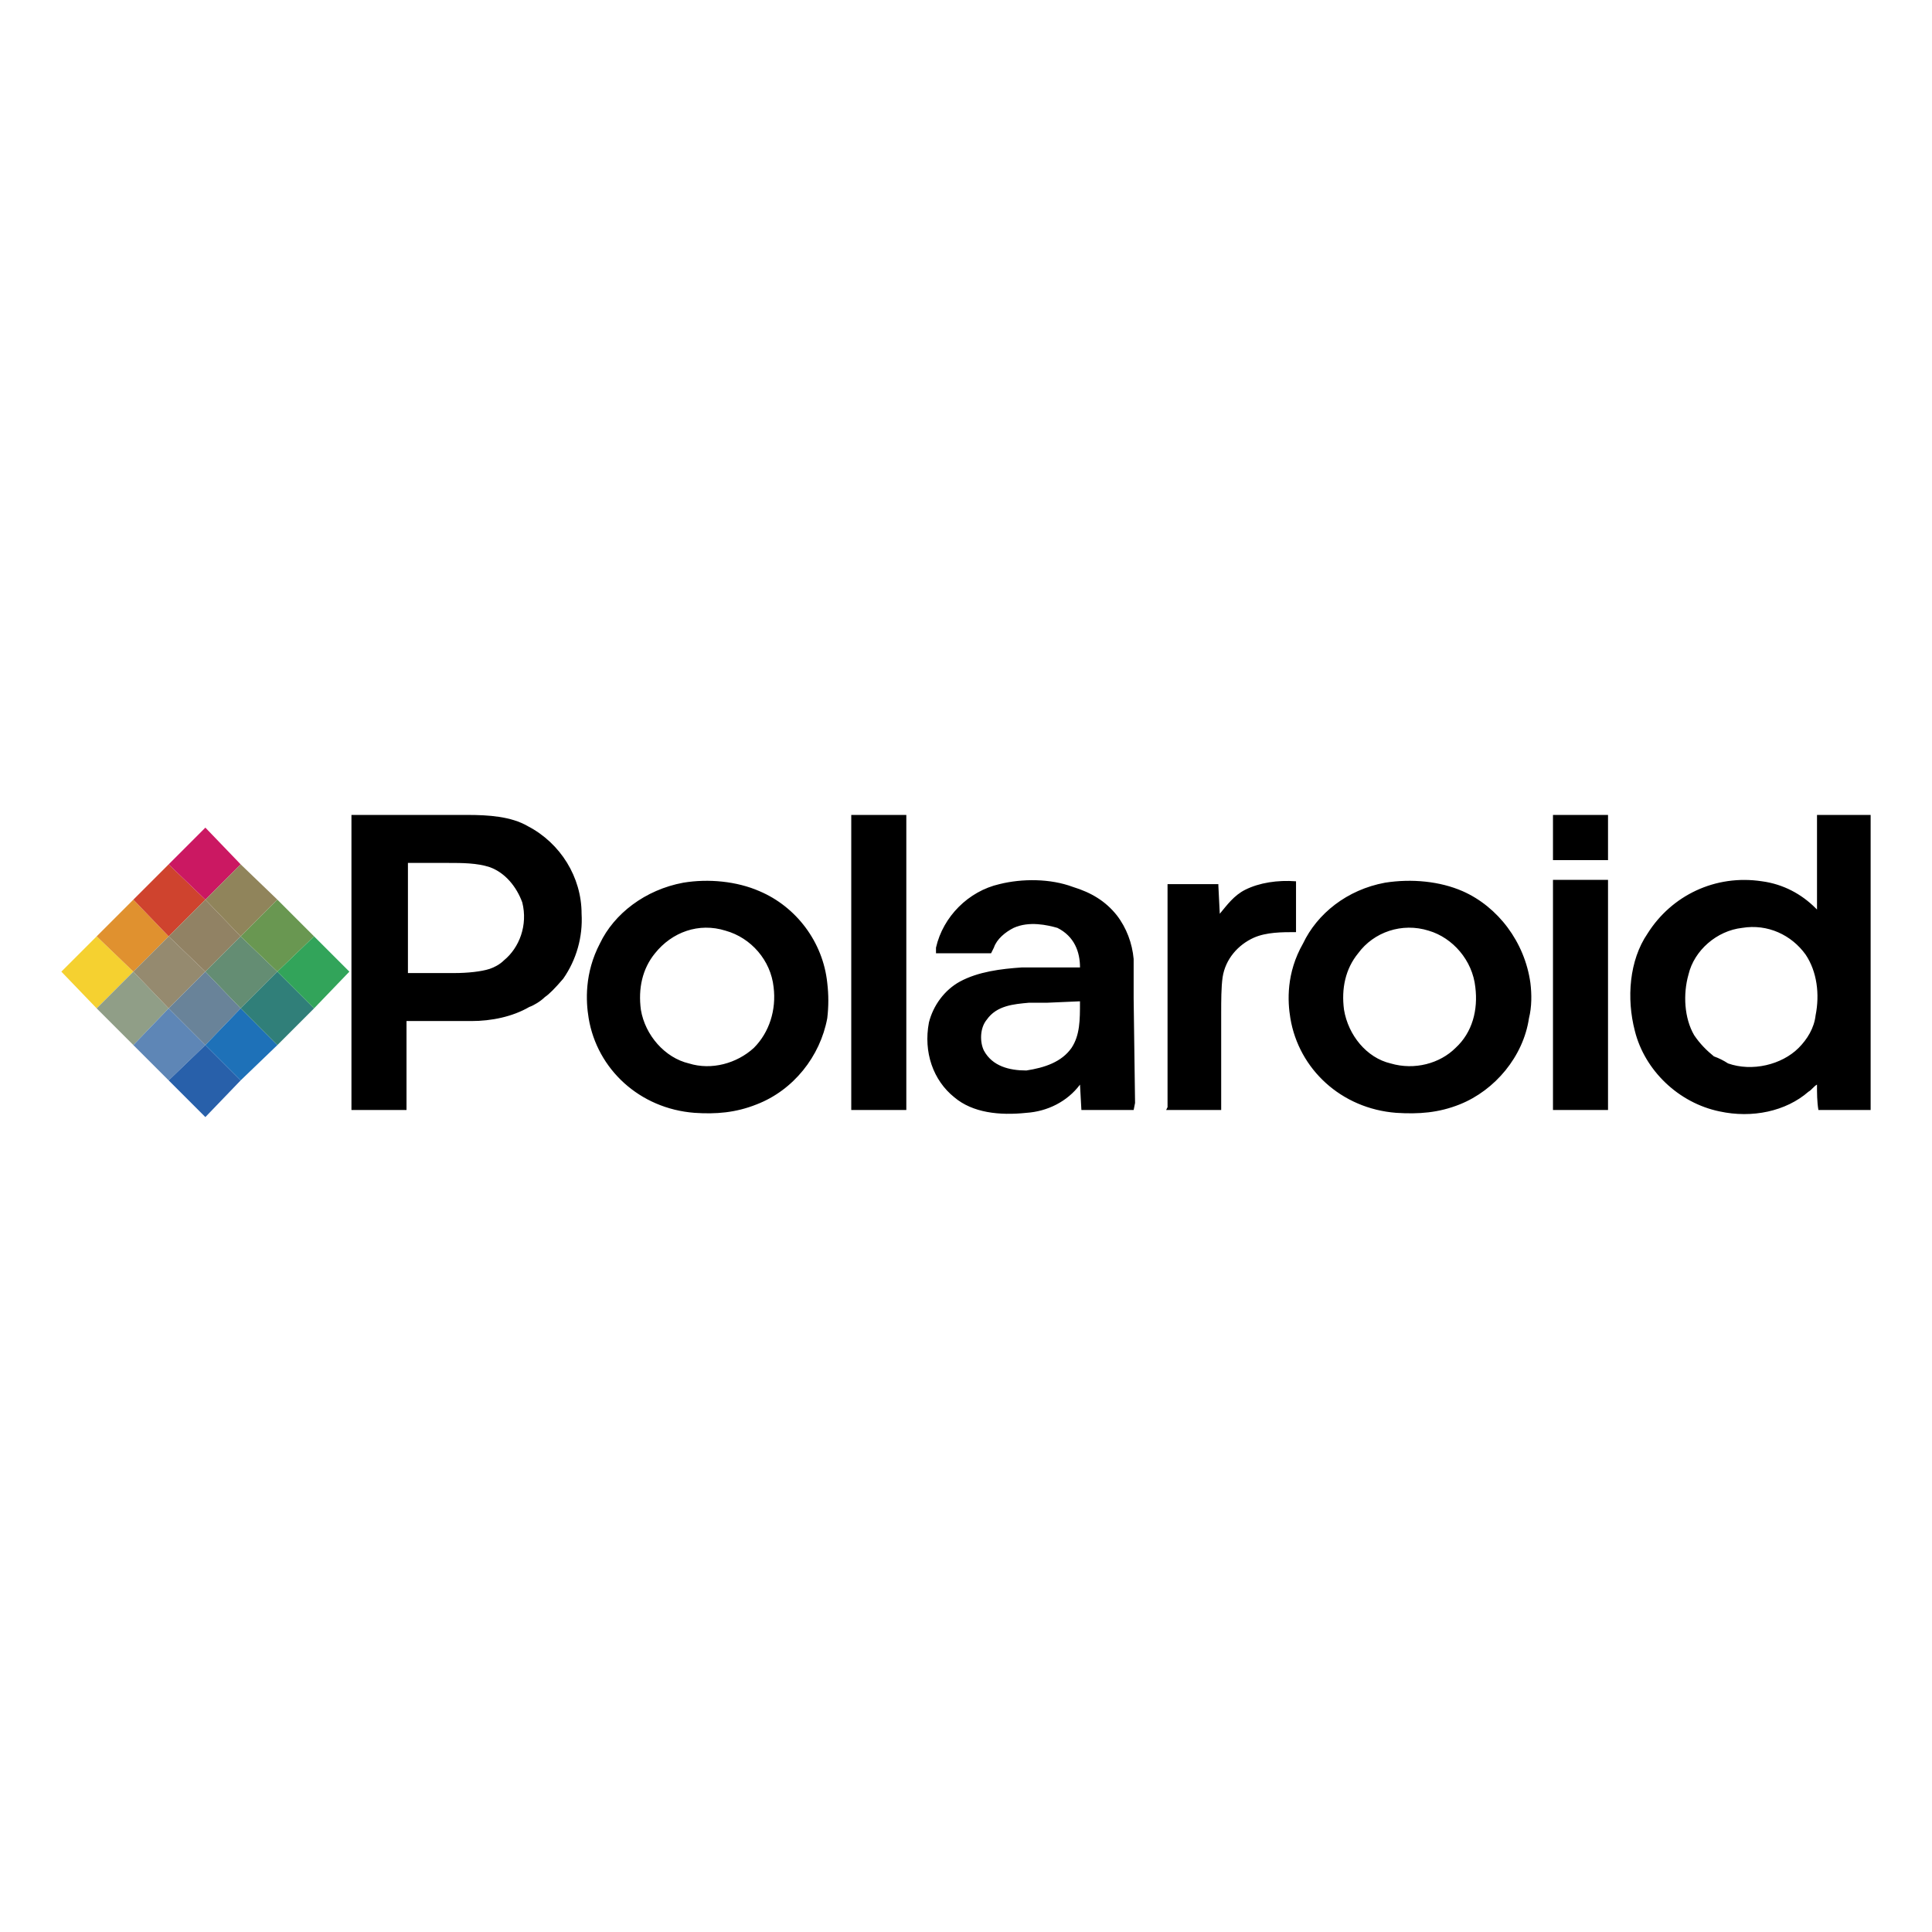
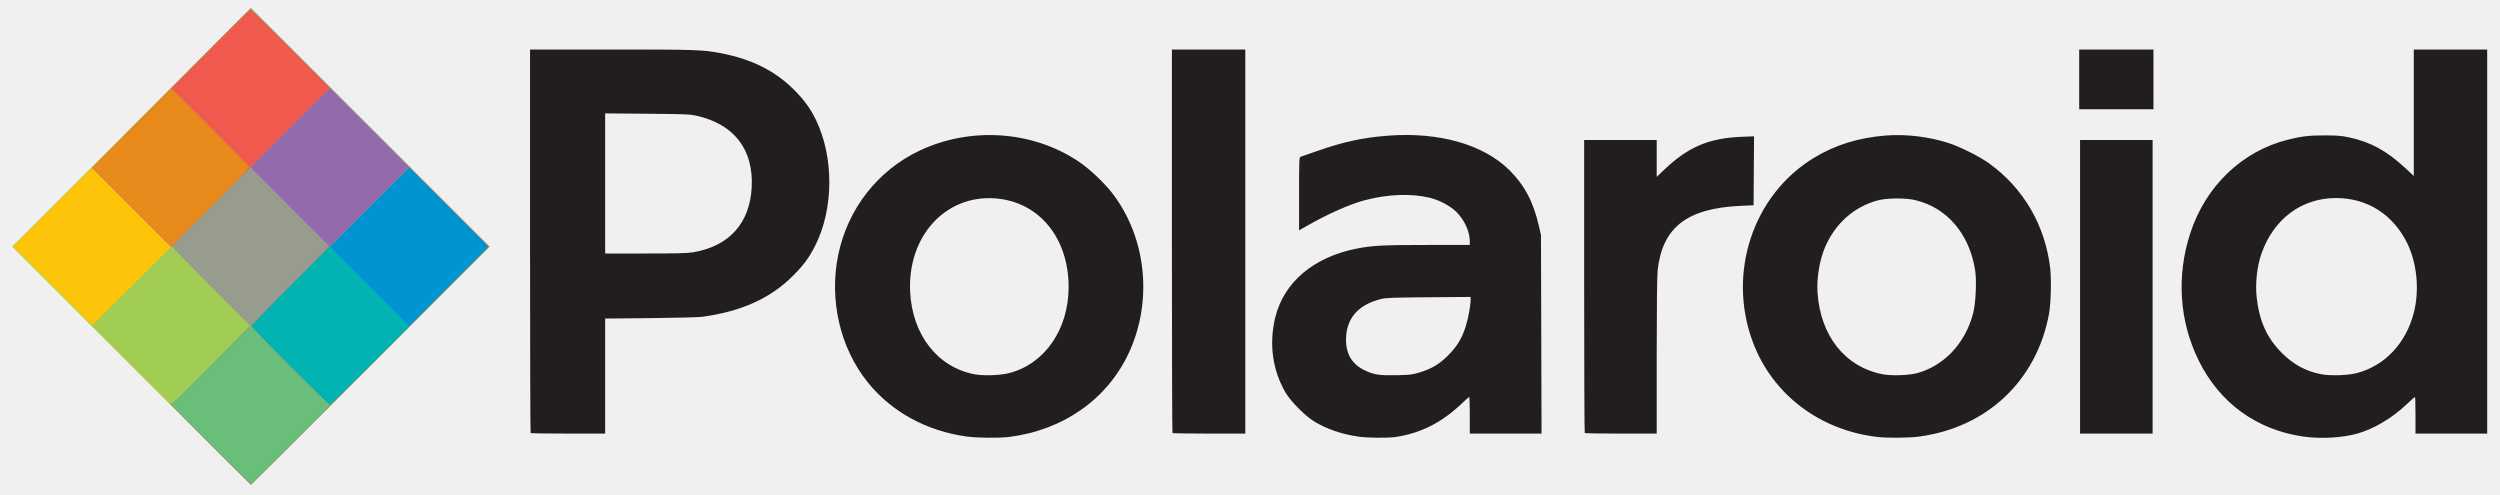
- <svg xmlns="http://www.w3.org/2000/svg" width="2500" height="2500" viewBox="0 0 192.756 192.756">
-   <g fill-rule="evenodd" clip-rule="evenodd">
-     <path fill="#fff" d="M0 0h192.756v192.756H0V0z" />
-     <path d="M43.516 81.306h3.099c2.113 0 4.367.141 6.057 1.127 3.24 1.69 5.353 5.071 5.353 8.733a10.29 10.29 0 0 1-1.832 6.48c-.845.986-1.409 1.549-1.831 1.83-.423.424-1.127.846-1.549.986-1.69.986-3.803 1.408-5.776 1.408h-6.479v8.875h-5.494v-29.44h8.452v.001zm78.322 29.44v-9.719c0-1.127 0-2.535.141-3.521.281-1.832 1.549-3.241 3.1-3.945 1.268-.563 2.816-.563 4.225-.563v-3.944-1.127c-1.83-.141-3.662.141-5.07.845-1.127.563-1.832 1.549-2.537 2.395l-.141-2.817v-.141h-5.07v22.256l-.141.281h5.493zm59.445-29.44v9.438l-.143-.141c-1.408-1.409-3.238-2.395-5.352-2.677-4.648-.704-9.016 1.409-11.41 5.212-1.832 2.676-2.113 6.479-1.268 9.719.986 3.945 4.367 7.186 8.451 8.029 3.24.705 6.621 0 8.875-1.971.281-.143.562-.564.846-.705 0 .846 0 1.691.141 2.535h5.211v-29.44h-5.351v.001zm-96.353 29.44h5.494v-29.44H84.93v29.44zm70.011 0h5.492v-22.96h-5.492v22.96zm-47.05 0h5.213l.141-.703-.141-10.426v-3.943c-.141-1.549-.705-3.099-1.689-4.367-1.127-1.409-2.537-2.254-4.367-2.817-2.254-.845-5.072-.845-7.326-.282-3.098.705-5.634 3.24-6.338 6.339v.563h5.495l.281-.563c.281-.845 1.127-1.549 1.973-1.972 1.549-.704 3.379-.281 4.365 0 1.691.846 2.254 2.395 2.254 3.945h-5.776c-2.113.141-4.367.422-6.198 1.408-1.549.846-2.676 2.395-3.099 4.086-.563 2.957.422 5.775 2.536 7.465 1.831 1.549 4.507 1.832 7.185 1.549 2.111-.141 4.084-1.125 5.352-2.816l.139 2.534zm-.985-6.197c-.986 1.408-2.678 1.973-4.508 2.254-1.691 0-3.381-.424-4.227-1.973-.422-.846-.422-2.254.281-3.1.986-1.408 2.678-1.549 4.227-1.689h1.83l3.24-.141v.141c.001 1.689.001 3.24-.843 4.508zm-24.37-2.959a14.707 14.707 0 0 0 0-3.521c-.422-4.084-3.099-7.606-6.762-9.156-2.253-.986-5.071-1.268-7.606-.846-3.803.705-6.902 3.099-8.311 6.058-1.549 2.958-1.409 5.776-1.126 7.465.845 5.072 5.07 9.016 10.564 9.438 2.113.143 4.085 0 6.198-.844 3.662-1.411 6.339-4.789 7.043-8.594zm-7.325 2.959c-1.69 1.549-4.226 2.254-6.48 1.549-2.395-.562-4.367-2.816-4.79-5.352-.282-2.113.141-4.086 1.409-5.636 1.69-2.113 4.367-3.099 7.043-2.254 2.536.705 4.507 2.958 4.79 5.636.281 2.254-.423 4.508-1.972 6.057zm77.334-2.959c.283-1.127.283-2.395.143-3.521-.564-4.084-3.24-7.606-6.762-9.156-2.254-.986-5.072-1.268-7.748-.846-3.803.705-6.762 3.099-8.17 6.058-1.691 2.958-1.551 5.776-1.268 7.465.844 5.072 5.07 9.016 10.564 9.438 2.254.143 4.227 0 6.338-.844 3.524-1.411 6.34-4.789 6.903-8.594zm-7.324 2.959c-1.549 1.549-4.086 2.254-6.48 1.549-2.395-.562-4.225-2.816-4.648-5.352-.281-2.113.141-4.086 1.41-5.636 1.549-2.113 4.365-3.099 7.043-2.254 2.395.705 4.365 2.958 4.648 5.636.281 2.254-.284 4.508-1.973 6.057zM48.869 96.66c.422-.141.986-.423 1.409-.846 1.549-1.268 2.395-3.521 1.831-5.775-.563-1.55-1.69-2.958-3.24-3.521-1.268-.423-2.817-.423-4.085-.423h-4.085v10.987h4.648c1.268 0 2.677-.141 3.522-.422zm130.582 7.889c-1.689 1.689-4.648 2.395-7.043 1.549a6.622 6.622 0 0 0-1.41-.703c-.703-.564-1.408-1.27-1.971-2.113-.986-1.691-1.127-4.086-.564-6.059.564-2.394 2.818-4.366 5.354-4.648 2.535-.422 4.93.705 6.338 2.677 1.129 1.69 1.41 3.944.986 6.057-.141 1.267-.844 2.394-1.69 3.24zm-24.51-18.736h5.492v-4.508h-5.492v4.508z" />
-     <path fill="#f5d130" d="M13.305 96.941L9.643 93.42l-3.522 3.521 3.522 3.663 3.662-3.663z" />
-     <path fill="#e0912f" d="M16.827 93.42l-3.522-3.663-3.662 3.663 3.662 3.521 3.522-3.521z" />
-     <path fill="#cf432e" d="M20.489 89.757l-3.662-3.521-3.522 3.521 3.522 3.663 3.662-3.663z" />
-     <path fill="#cb1862" d="M24.011 86.236l-3.522-3.663-3.662 3.663 3.662 3.521 3.522-3.521z" />
-     <path fill="#909e87" d="M16.827 100.604l-3.522-3.663-3.662 3.663 3.662 3.664 3.522-3.664z" />
-     <path fill="#958a6f" d="M20.489 96.941l-3.662-3.521-3.522 3.521 3.522 3.663 3.662-3.663z" />
-     <path fill="#918264" d="M24.011 93.42l-3.522-3.663-3.662 3.663 3.662 3.521 3.522-3.521z" />
-     <path fill="#90845b" d="M27.673 89.757l-3.662-3.521-3.522 3.521 3.522 3.663 3.662-3.663z" />
-     <path fill="#5e86b6" d="M20.489 104.268l-3.662-3.664-3.522 3.664 3.522 3.521 3.662-3.521z" />
-     <path fill="#698399" d="M24.011 100.604l-3.522-3.663-3.662 3.663 3.662 3.664 3.522-3.664z" />
-     <path fill="#648d73" d="M27.673 96.941l-3.662-3.521-3.522 3.521 3.522 3.663 3.662-3.663z" />
-     <path fill="#699751" d="M31.335 93.42l-3.662-3.663-3.662 3.663 3.662 3.521 3.662-3.521z" />
-     <path fill="#2860aa" d="M24.011 107.789l-3.522-3.521-3.662 3.521 3.662 3.662 3.522-3.662z" />
-     <path fill="#1e71b8" d="M27.673 104.268l-3.662-3.664-3.522 3.664 3.522 3.521 3.662-3.521z" />
-     <path fill="#307f79" d="M31.335 100.604l-3.662-3.663-3.662 3.663 3.662 3.664 3.662-3.664z" />
-     <path fill="#32a45a" d="M34.857 96.941l-3.522-3.521-3.662 3.521 3.662 3.663 3.522-3.663z" />
-   </g>
+ <svg xmlns="http://www.w3.org/2000/svg" id="svg2383" width="2929" height="579" version="1.0">
+   <defs id="defs2386">
+     </defs>
+   <path id="path2414" d="M 154,428.5 L 14.502,288.999 L 154.251,149.25 L 294,9.501 L 433.749,149.25 L 573.498,288.999 L 434,428.5 C 357.277,505.225 294.276,568 294,568 C 293.724,568 230.723,505.225 154,428.5 z" style="fill:#fdc509" />
+   <path id="path2412" d="M 154,428.5 L 14.502,288.999 L 154.251,149.25 L 294,9.501 L 433.749,149.25 L 573.498,288.999 L 434,428.5 C 357.277,505.225 294.276,568 294,568 C 293.724,568 230.723,505.225 154,428.5 z M 154.501,334.999 L 200.495,288.997 L 154.247,242.75 L 108,196.503 L 61.753,242.75 L 15.505,288.997 L 61.499,334.999 C 86.795,360.299 107.721,381 108,381 C 108.279,381 129.205,360.299 154.501,334.999 z" style="fill:#a2cd55" />
+   <path id="path2410" d="M 245.496,519.819 C 219.098,493.32 198.319,472.251 199.319,472.999 C 200.978,474.239 205.207,470.29 247.316,428.181 L 293.495,382.003 L 247.747,336.247 C 222.586,311.082 202,289.905 202,289.187 C 202,288.469 201.635,288.108 201.189,288.384 C 200.742,288.659 179.62,268.098 154.251,242.693 L 108.124,196.5 L 200.999,103 L 293.874,9.5 L 433.686,149.25 L 573.498,288.999 L 434,428.5 C 357.277,505.225 294.275,568 293.997,568 C 293.72,568 271.894,546.319 245.496,519.819 z" style="fill:#979c8f" />
+   <path id="path2408" d="M 247.306,520.75 L 201.12,474.5 L 293.501,381.5 L 385.882,288.5 L 339.695,242.25 L 293.508,196 L 247.001,242.499 L 200.495,288.997 L 154.329,242.832 L 108.164,196.667 L 200.3,103.833 C 250.974,52.775 292.901,11 293.469,11 C 294.038,11 357.014,73.512 433.416,149.916 L 572.329,288.832 L 503.041,358.793 C 441.789,420.64 294.722,567 293.828,567 C 293.643,567 272.708,546.188 247.306,520.75 z" style="fill:#936bac" />
+   <path id="path2406" d="M 247.163,520.663 L 200.835,474.327 L 340.086,335.083 L 479.337,195.839 L 525.833,242.336 L 572.329,288.832 L 503.041,358.793 C 441.789,420.64 294.722,567 293.828,567 C 293.643,567 272.644,546.149 247.163,520.663 z M 154.331,242.834 L 108.164,196.667 L 200.3,103.833 C 250.974,52.775 292.902,11 293.472,11 C 294.042,11 315.205,31.701 340.502,57.002 L 386.495,103.003 L 293.497,196.002 L 200.498,289.001 L 154.331,242.834 z" style="fill:#69bf7a" />
+   <path id="path2404" d="M 340.246,428.746 C 315.361,403.856 295,382.818 295,381.994 C 295,381.17 336.514,338.984 387.253,288.247 L 479.506,195.998 L 526,242.5 L 572.494,289.002 L 479.999,381.501 C 429.127,432.375 387.051,474 386.498,474 C 385.945,474 365.131,453.636 340.246,428.746 z M 154.331,242.834 L 108.164,196.667 L 200.3,103.833 C 250.974,52.775 292.902,11 293.472,11 C 294.042,11 315.205,31.701 340.502,57.002 L 386.495,103.003 L 293.497,196.002 L 200.498,289.001 L 154.331,242.834 z" style="fill:#ef594e" />
+   <path id="path2402" d="M 340.246,428.746 C 315.361,403.856 295,382.818 295,381.994 C 295,381.17 336.514,338.984 387.253,288.247 L 479.506,195.998 L 526,242.5 L 572.494,289.002 L 479.999,381.501 C 429.127,432.375 387.051,474 386.498,474 C 385.945,474 365.131,453.636 340.246,428.746 z M 154.246,242.746 L 108,196.492 L 154.5,150 L 201,103.508 L 246.062,148.504 C 270.846,173.252 291.517,194.205 291.999,195.067 C 292.685,196.294 282.867,206.64 246.683,242.817 L 200.492,289 L 154.246,242.746 z" style="fill:#e7891b" />
+   <path id="path2400" d="M 340.246,428.746 C 315.361,403.856 295,382.818 295,381.994 C 295,381.17 336.514,338.984 387.253,288.247 L 479.506,195.998 L 526,242.5 L 572.494,289.002 L 479.999,381.501 C 429.127,432.375 387.051,474 386.498,474 C 385.945,474 365.131,453.636 340.246,428.746 z" style="fill:#0094d3" />
+   <path id="path2398" d="M 340.246,428.746 C 315.361,403.856 295,382.817 295,381.992 C 295,381.167 315.589,359.906 340.754,334.746 L 386.508,289 L 433,335.5 L 479.492,382 L 433.5,428 C 408.204,453.3 387.054,474 386.5,474 C 385.945,474 365.131,453.636 340.246,428.746 z" style="fill:#01b4b2" />
+   <path id="path2396" d="M 1133,511.495 C 1085.666,505.023 1044.644,482.624 1016.713,448 C 984.242,407.748 971.178,351.442 982.057,298.631 C 993.164,244.709 1028.283,199.703 1077.373,176.48 C 1137.208,148.174 1209.68,153.104 1263.58,189.146 C 1275.877,197.369 1293.144,213.496 1302.505,225.5 C 1343.097,277.556 1351.045,352.216 1322.519,413.5 C 1297.217,467.857 1245.541,504.068 1182.026,511.949 C 1170.742,513.349 1144.802,513.109 1133,511.495 z M 1182.5,437.082 C 1224.097,426.316 1252.013,385.76 1251.996,336.119 C 1251.976,278.231 1216.796,235.972 1165.638,232.384 C 1107.345,228.295 1063.102,277.128 1066.327,342 C 1068.829,392.319 1098.507,430.293 1141.734,438.484 C 1152.384,440.502 1171.876,439.832 1182.5,437.082 z M 1590.526,511.412 C 1571.336,508.43 1555.006,502.824 1540.5,494.236 C 1529.404,487.667 1512.151,470.357 1505.878,459.5 C 1490.878,433.537 1486.687,403.023 1493.934,372.553 C 1503.884,330.721 1539.092,300.967 1590.344,291.076 C 1608.183,287.633 1620.88,287.002 1672.25,287.001 L 1722,287 L 1722,282.71 C 1722,271.383 1715.748,257.666 1706.309,248.286 C 1699.23,241.251 1686.231,234.35 1675,231.665 C 1653.157,226.444 1625.775,227.49 1599,234.57 C 1581.649,239.158 1556.418,250.32 1531.75,264.321 L 1522,269.855 L 1522,227.044 C 1522,187.147 1522.119,184.196 1523.75,183.687 C 1524.713,183.386 1533.375,180.373 1543,176.992 C 1574.016,166.095 1597.312,161.068 1626.862,158.897 C 1686.45,154.519 1738.112,169.305 1768.496,199.434 C 1786.323,217.111 1796.639,236.783 1803.143,265.5 L 1805.408,275.5 L 1805.739,391.75 L 1806.071,508 L 1764.035,508 L 1722,508 L 1722,486.5 C 1722,474.675 1721.71,465 1721.356,465 C 1721.003,465 1717.065,468.49 1712.606,472.755 C 1689.335,495.019 1664.683,507.509 1635.308,511.92 C 1625.536,513.388 1601.485,513.115 1590.526,511.412 z M 1662.5,436.56 C 1677.097,432.194 1686.143,426.857 1696.5,416.5 C 1706.862,406.138 1712.291,397.332 1716.967,383.303 C 1719.913,374.468 1722.982,358.113 1722.994,351.19 L 1723,347.88 L 1673.75,348.269 C 1630.603,348.61 1623.633,348.879 1617.5,350.443 C 1590.77,357.258 1577,373.438 1577,398.029 C 1577,415.154 1584.343,427.083 1599.131,433.983 C 1609.988,439.049 1616.268,440.007 1636,439.607 C 1651.483,439.293 1654.537,438.942 1662.5,436.56 z M 2199.325,511.905 C 2131.804,504.037 2076.405,461.792 2053.628,400.801 C 2023.392,319.84 2053.668,228.463 2125.141,184.964 C 2150.002,169.833 2177.024,161.42 2209.25,158.779 C 2232.543,156.869 2259.977,160.143 2282.879,167.563 C 2296.782,172.068 2319.205,183.323 2330.5,191.466 C 2370.763,220.492 2396.091,263.956 2402.016,314.188 C 2403.566,327.332 2402.815,355.984 2400.609,367.854 C 2386.072,446.084 2327.81,500.999 2248.199,511.508 C 2236.148,513.099 2211.305,513.3 2199.325,511.905 z M 2246.136,437.147 C 2260.547,433.36 2275.126,424.683 2286.137,413.338 C 2298.254,400.854 2307.002,385.056 2311.683,367.206 C 2314.827,355.215 2316.04,328.759 2314.02,316.2 C 2307.179,273.657 2280.737,242.97 2243.5,234.359 C 2232.094,231.722 2210.433,231.948 2199.802,234.815 C 2172.074,242.294 2149.985,261.994 2138.155,289.796 C 2131.862,304.583 2128.332,325.796 2129.397,342.423 C 2132.675,393.607 2161.822,430.123 2206.126,438.552 C 2216.264,440.481 2236.098,439.784 2246.136,437.147 z M 2698.438,511.462 C 2643.699,503.469 2600.525,472.085 2576.054,422.5 C 2553.278,376.347 2549.75,323.588 2566.083,273.37 C 2584.083,218.024 2626.793,177.068 2680.5,163.652 C 2696.724,159.599 2705.486,158.587 2724,158.627 C 2738.092,158.657 2743.493,159.09 2751.734,160.848 C 2777.328,166.308 2796.113,176.523 2818.085,196.93 L 2828,206.139 L 2828,132.07 L 2828,58 L 2871,58 L 2914,58 L 2914,283 L 2914,508 L 2872,508 L 2830,508 L 2830,486.5 C 2830,474.675 2829.729,465 2829.397,465 C 2829.065,465 2824.469,469.093 2819.183,474.095 C 2802.398,489.98 2780.92,502.664 2761.728,508.024 C 2743.882,513.008 2718.477,514.388 2698.438,511.462 z M 2761.198,437.114 C 2794.014,428.564 2818.857,402.25 2828.051,366.3 C 2834.75,340.109 2831.814,308.698 2820.486,285.34 C 2804.046,251.443 2773.64,232.026 2737,232.026 C 2696.728,232.026 2664.258,256.058 2649.682,296.65 C 2644.366,311.455 2642.077,332.037 2643.915,348.5 C 2646.999,376.133 2655.807,395.692 2673,413.092 C 2686.721,426.979 2701.54,435.035 2719.703,438.482 C 2730.315,440.496 2750.811,439.82 2761.198,437.114 z M 621.667,507.333 C 621.3,506.967 621,405.717 621,282.333 L 621,58 L 716.326,58 C 816.62,58 824.149,58.268 846,62.61 C 881.548,69.674 908.491,83.323 930.531,105.434 C 942.288,117.228 949.695,127.456 956.057,140.684 C 977.135,184.505 976.807,244.559 955.255,287.485 C 948.105,301.725 941.55,310.647 929.098,323.086 C 902.727,349.428 869.32,364.612 823.5,371.082 C 818.801,371.745 793.527,372.416 762.25,372.706 L 709,373.202 L 709,440.601 L 709,508 L 665.667,508 C 641.833,508 622.033,507.7 621.667,507.333 z M 812.619,295.474 C 854.436,288.288 878.501,261.406 880.7,219.422 C 883.01,175.314 860.25,145.64 816.5,135.72 C 808.264,133.853 803.319,133.645 758.25,133.265 L 709,132.851 L 709,214.925 L 709,297 L 756.369,297 C 794.288,297 805.51,296.696 812.619,295.474 z M 1373.667,507.333 C 1373.3,506.967 1373,405.717 1373,282.333 L 1373,58 L 1416,58 L 1459,58 L 1459,283 L 1459,508 L 1416.667,508 C 1393.383,508 1374.033,507.7 1373.667,507.333 z M 1856.667,507.333 C 1856.3,506.967 1856,429.567 1856,335.333 L 1856,164 L 1898.5,164 L 1941,164 L 1941,185.614 L 1941,207.227 L 1950.25,198.424 C 1977.715,172.287 2002.274,161.831 2039.762,160.315 L 2055.023,159.698 L 2054.762,200.099 L 2054.5,240.5 L 2039.5,241.168 C 1976.271,243.981 1947.467,266.455 1942.039,317.211 C 1941.4,323.185 1941,361.761 1941,417.461 L 1941,508 L 1899.167,508 C 1876.158,508 1857.033,507.7 1856.667,507.333 z M 2437,336 L 2437,164 L 2479.5,164 L 2522,164 L 2522,336 L 2522,508 L 2479.5,508 L 2437,508 L 2437,336 z M 2436,93 L 2436,58 L 2479.5,58 L 2523,58 L 2523,93 L 2523,128 L 2479.5,128 L 2436,128 L 2436,93 z" style="fill:#221e1f" />
</svg>
